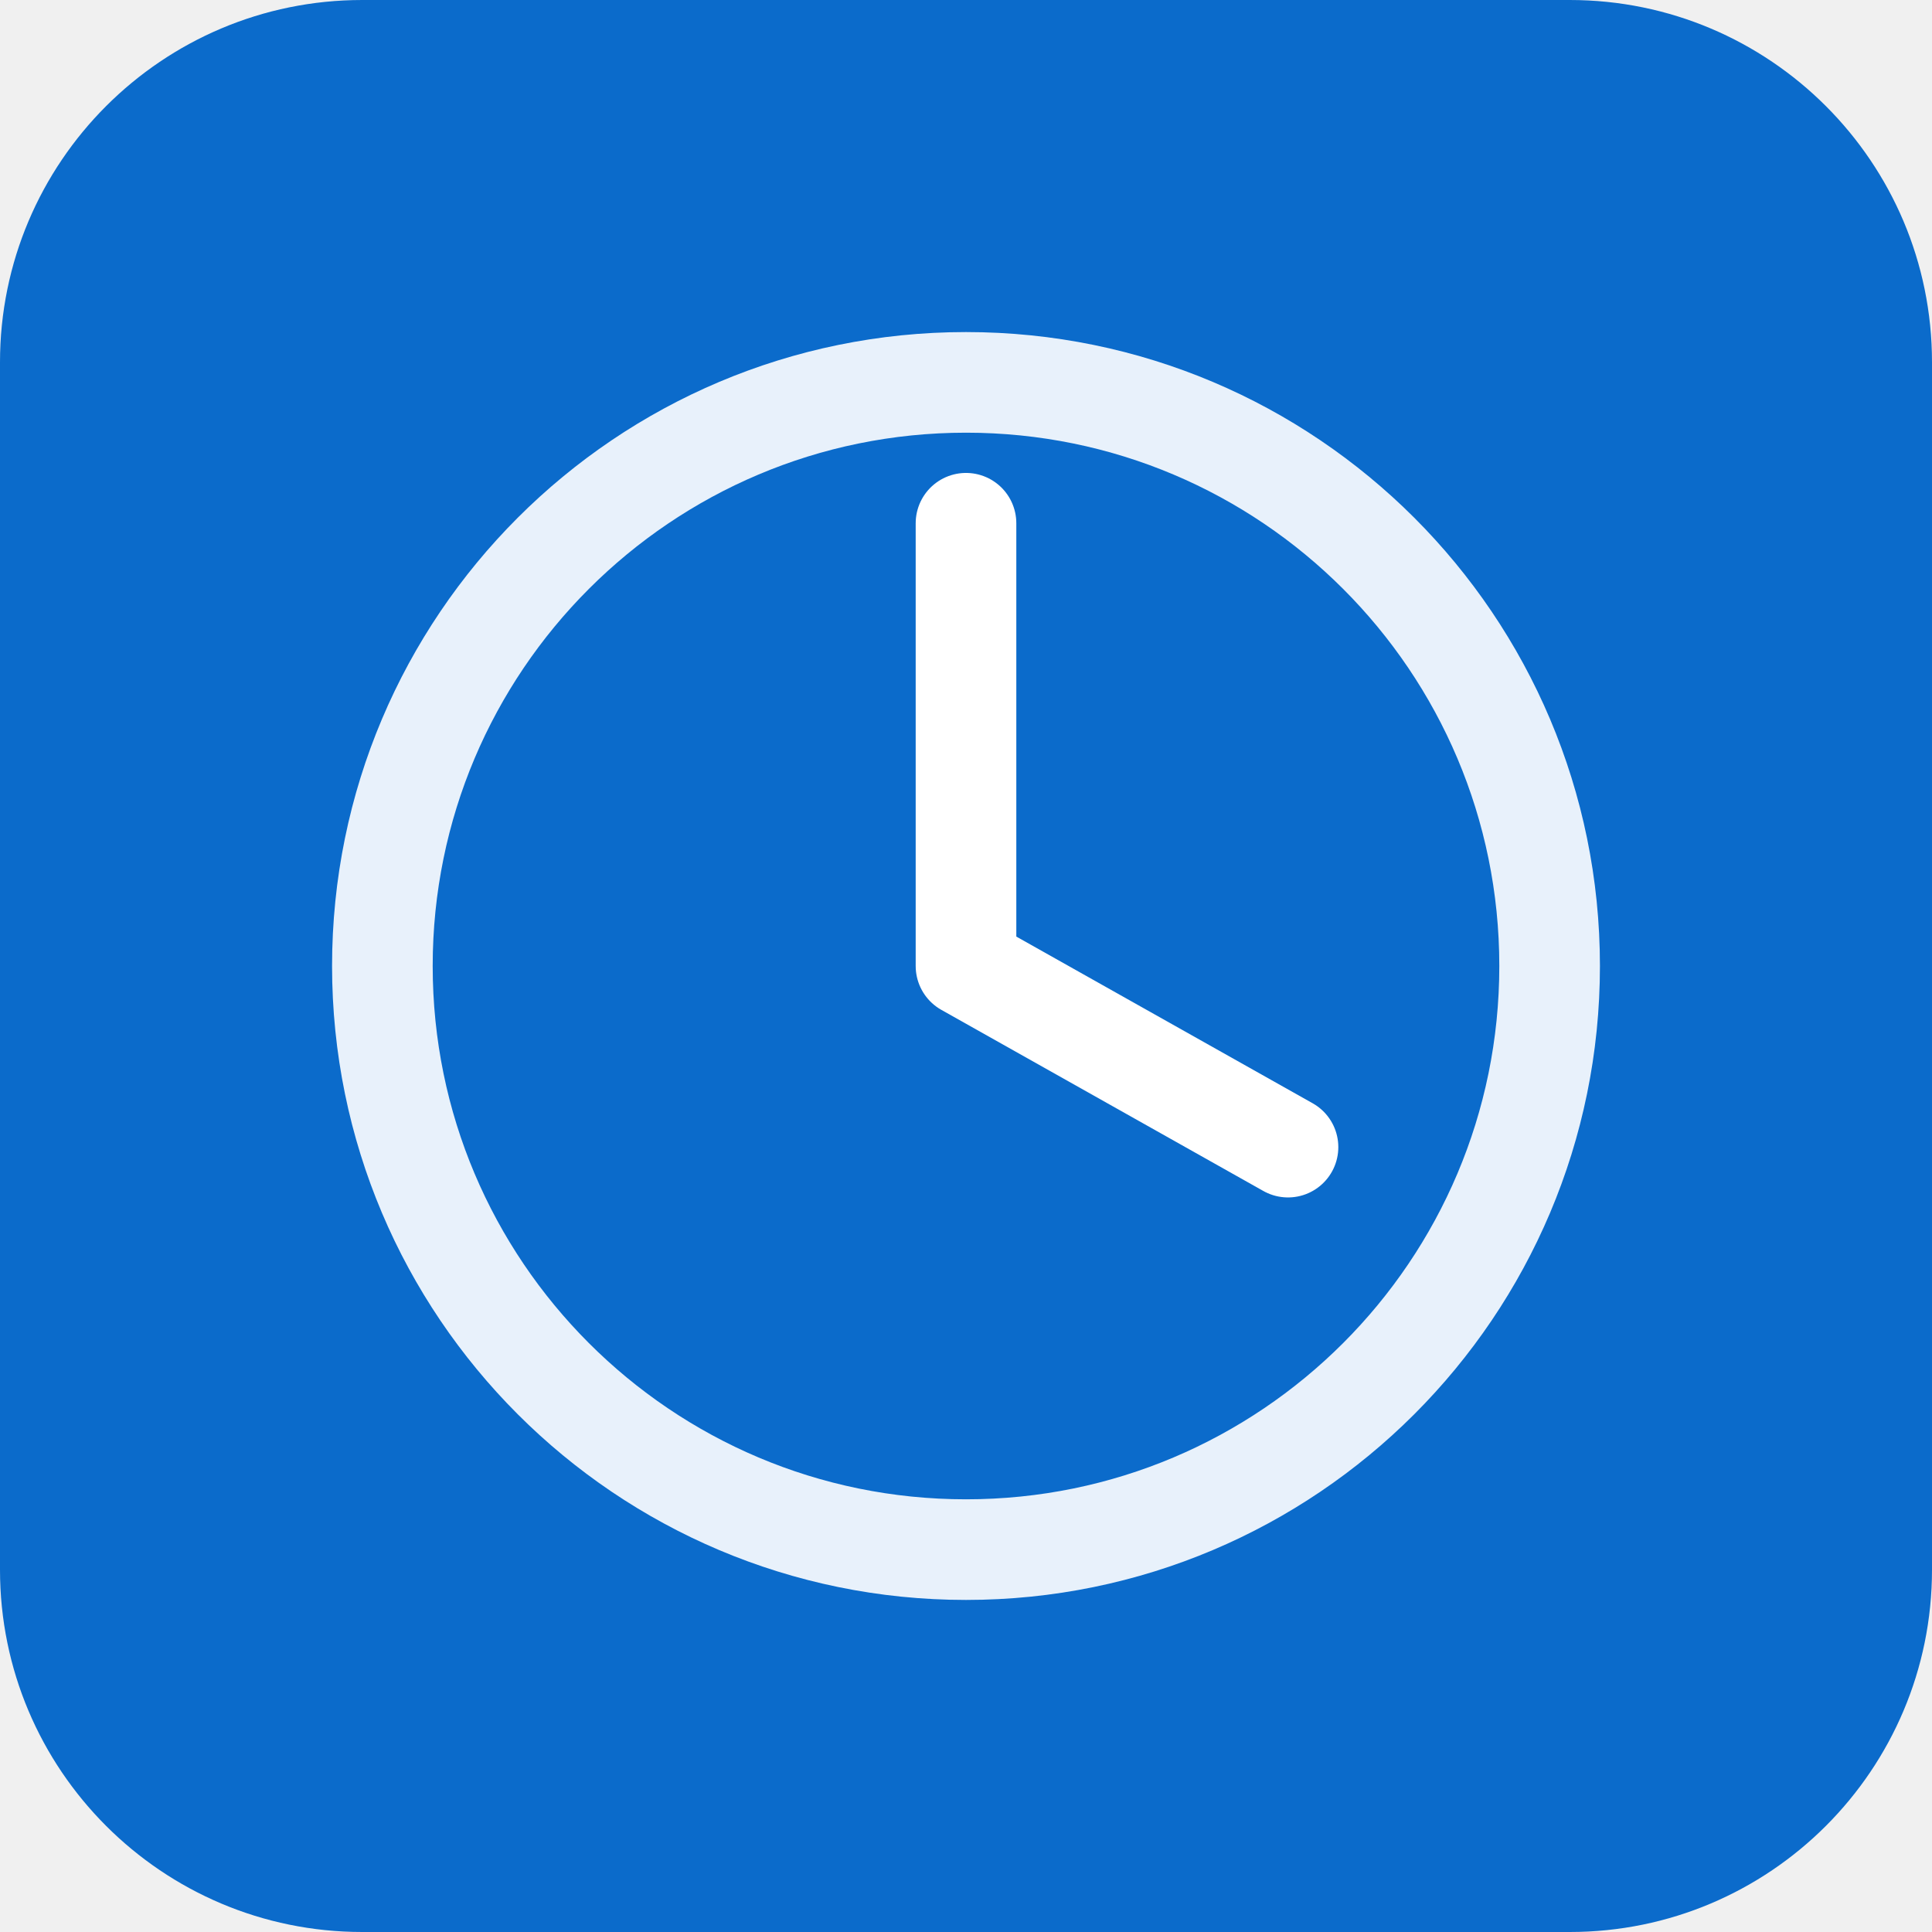
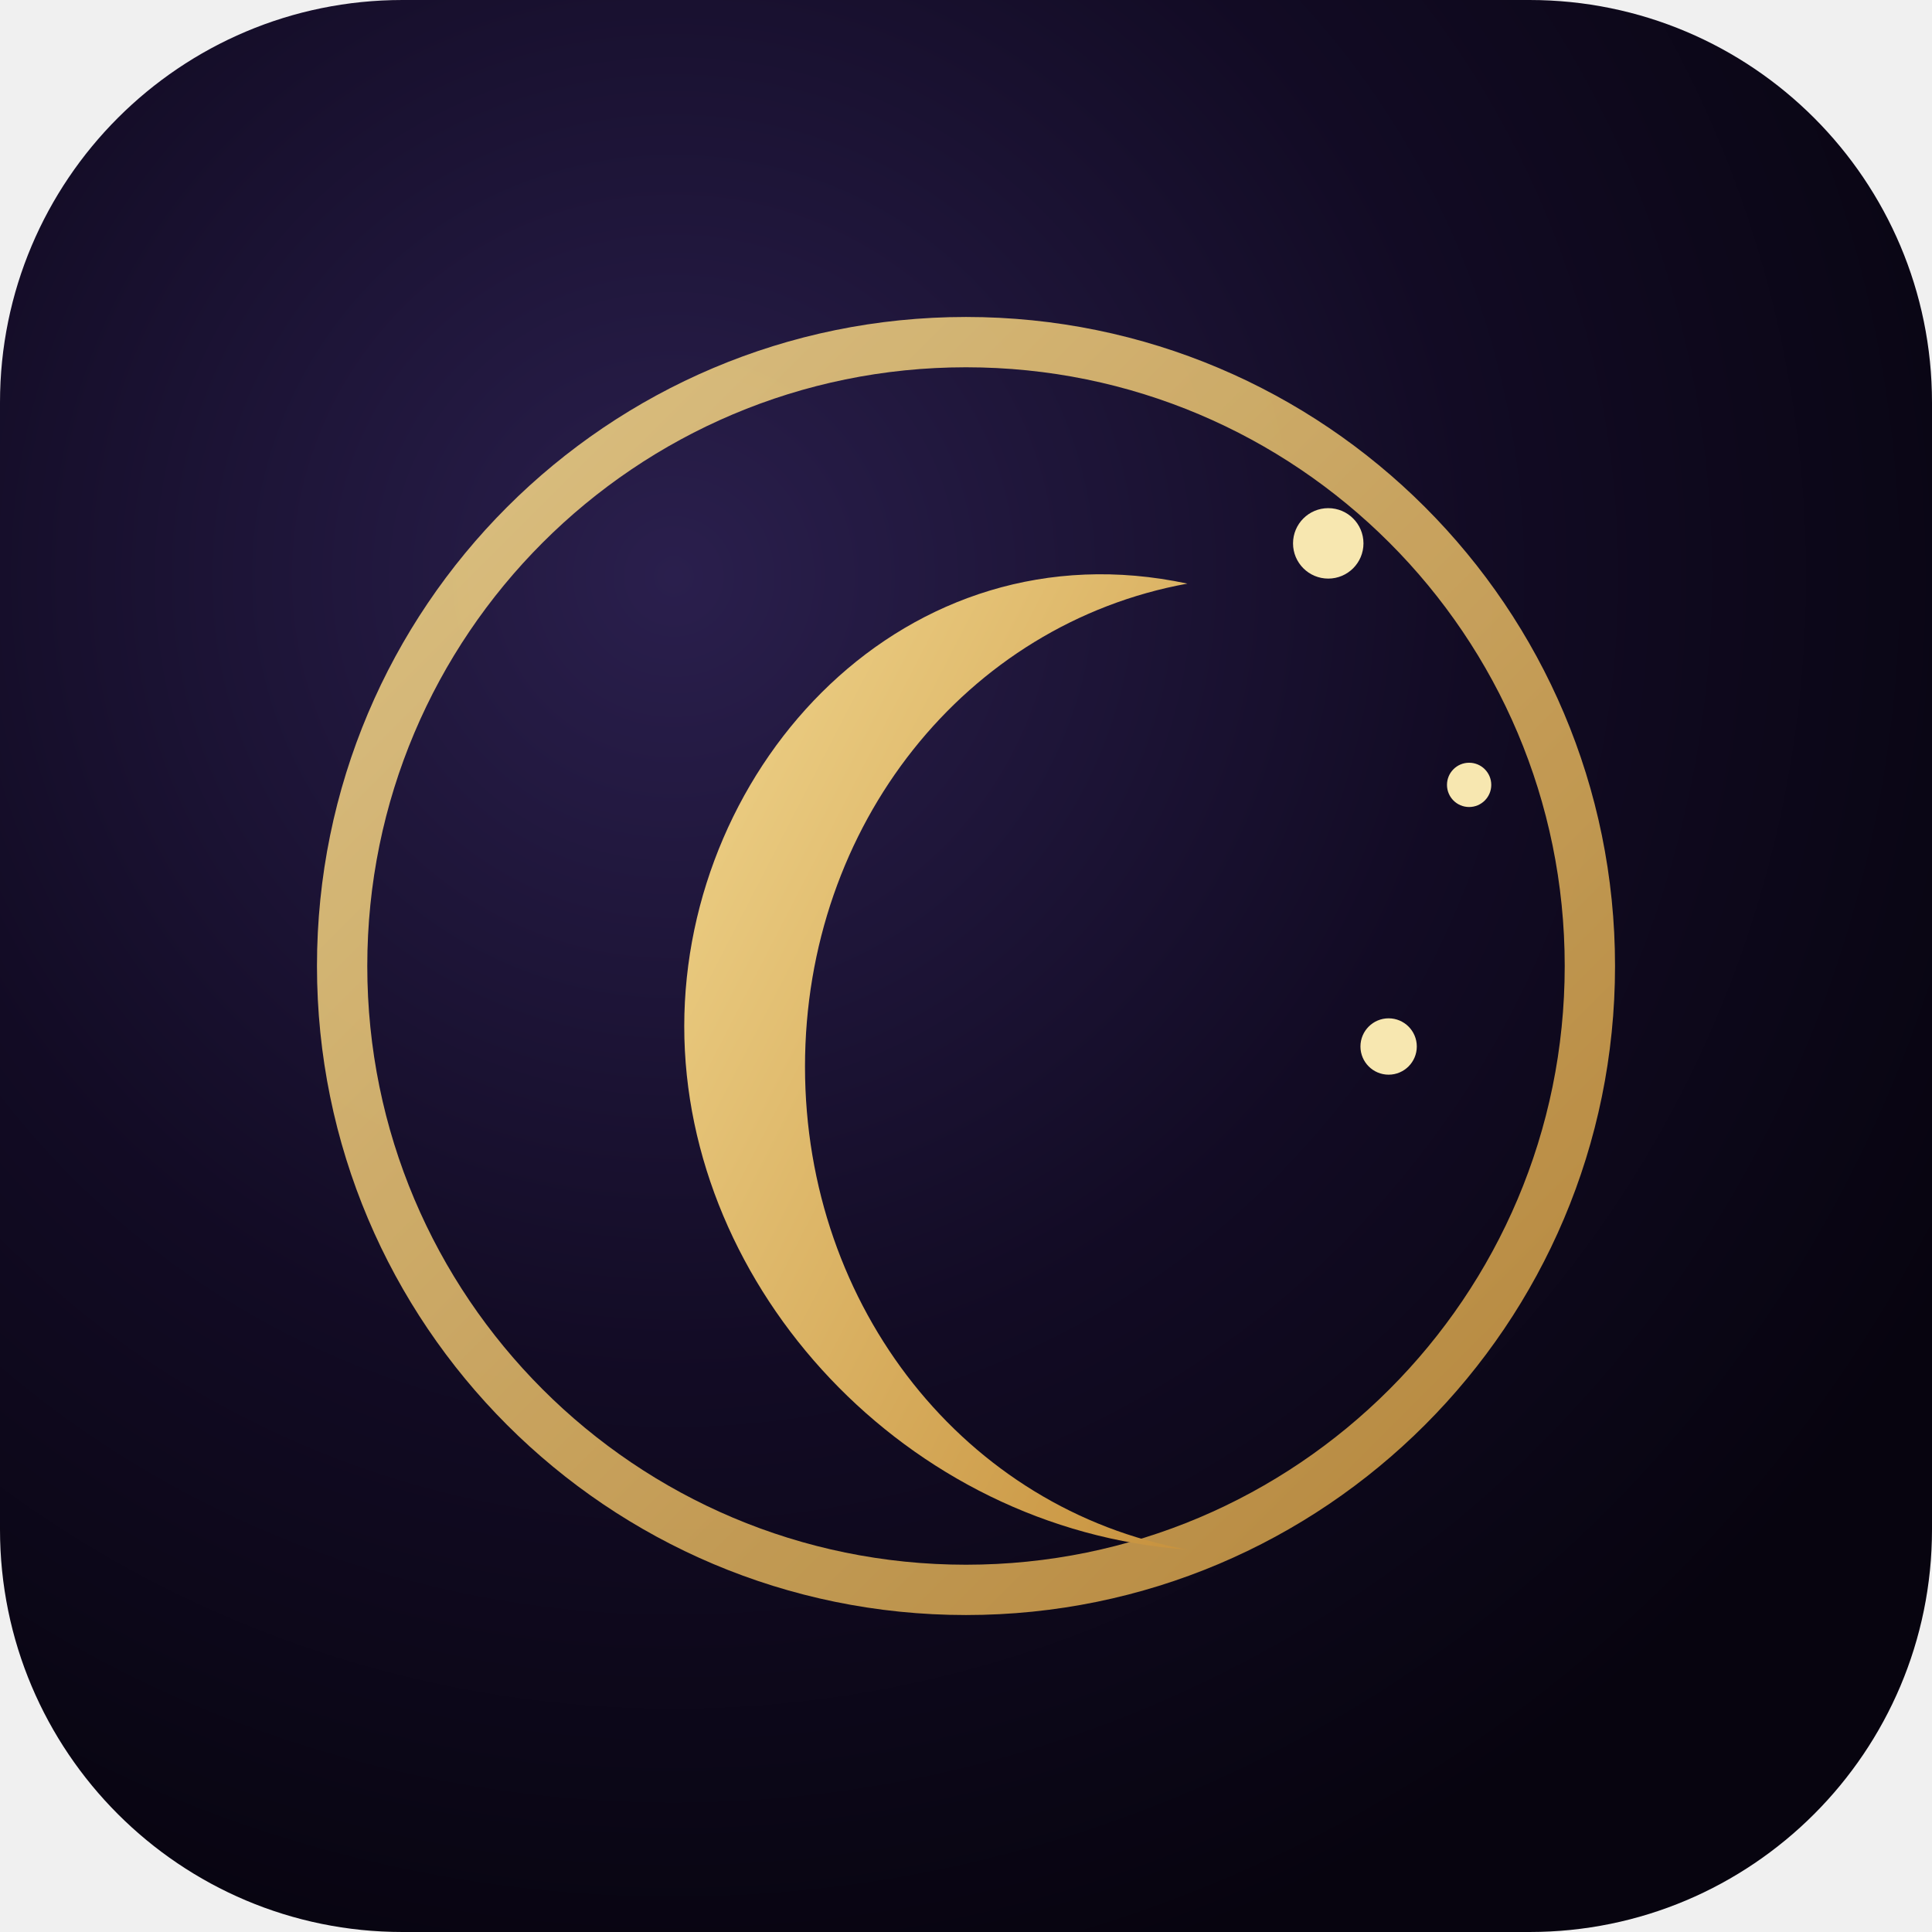
<svg xmlns="http://www.w3.org/2000/svg" viewBox="0 0 192 192" role="img" aria-label="Nostrabot">
-   <rect width="192" height="192" rx="36" fill="#0b6bcb" />
-   <circle cx="96" cy="96" r="58" fill="none" stroke="#e8f1fb" stroke-width="10" />
-   <path d="M96 52v44l32 18" fill="none" stroke="#ffffff" stroke-width="10" stroke-linecap="round" stroke-linejoin="round" />
+   <defs>
+     <radialGradient id="g" cx="35%" cy="30%" r="75%">
+       <stop offset="0%" stop-color="#2a1f4d" />
+       <stop offset="55%" stop-color="#120b24" />
+       <stop offset="100%" stop-color="#07040f" />
+     </radialGradient>
+     <linearGradient id="gold" x1="0" y1="0" x2="1" y2="1">
+       <stop offset="0%" stop-color="#f0d58c" />
+       <stop offset="100%" stop-color="#c7923e" />
+     </linearGradient>
+   </defs>
+   <rect width="192" height="192" rx="40" fill="url(#g)" />
+   <circle cx="96" cy="96" r="62" fill="none" stroke="url(#gold)" stroke-width="5" opacity="0.9" />
+   <path d="M118 58c-22 4-38 24-38 48s16 44 38 48c-28-2-50-26-50-52s22-50 50-44z" fill="url(#gold)" />
+   <circle cx="132" cy="54" r="3.5" fill="#f7e7b0" />
+   <circle cx="146" cy="78" r="2.2" fill="#f7e7b0" />
+   <circle cx="138" cy="104" r="2.8" fill="#f7e7b0" />
</svg>
